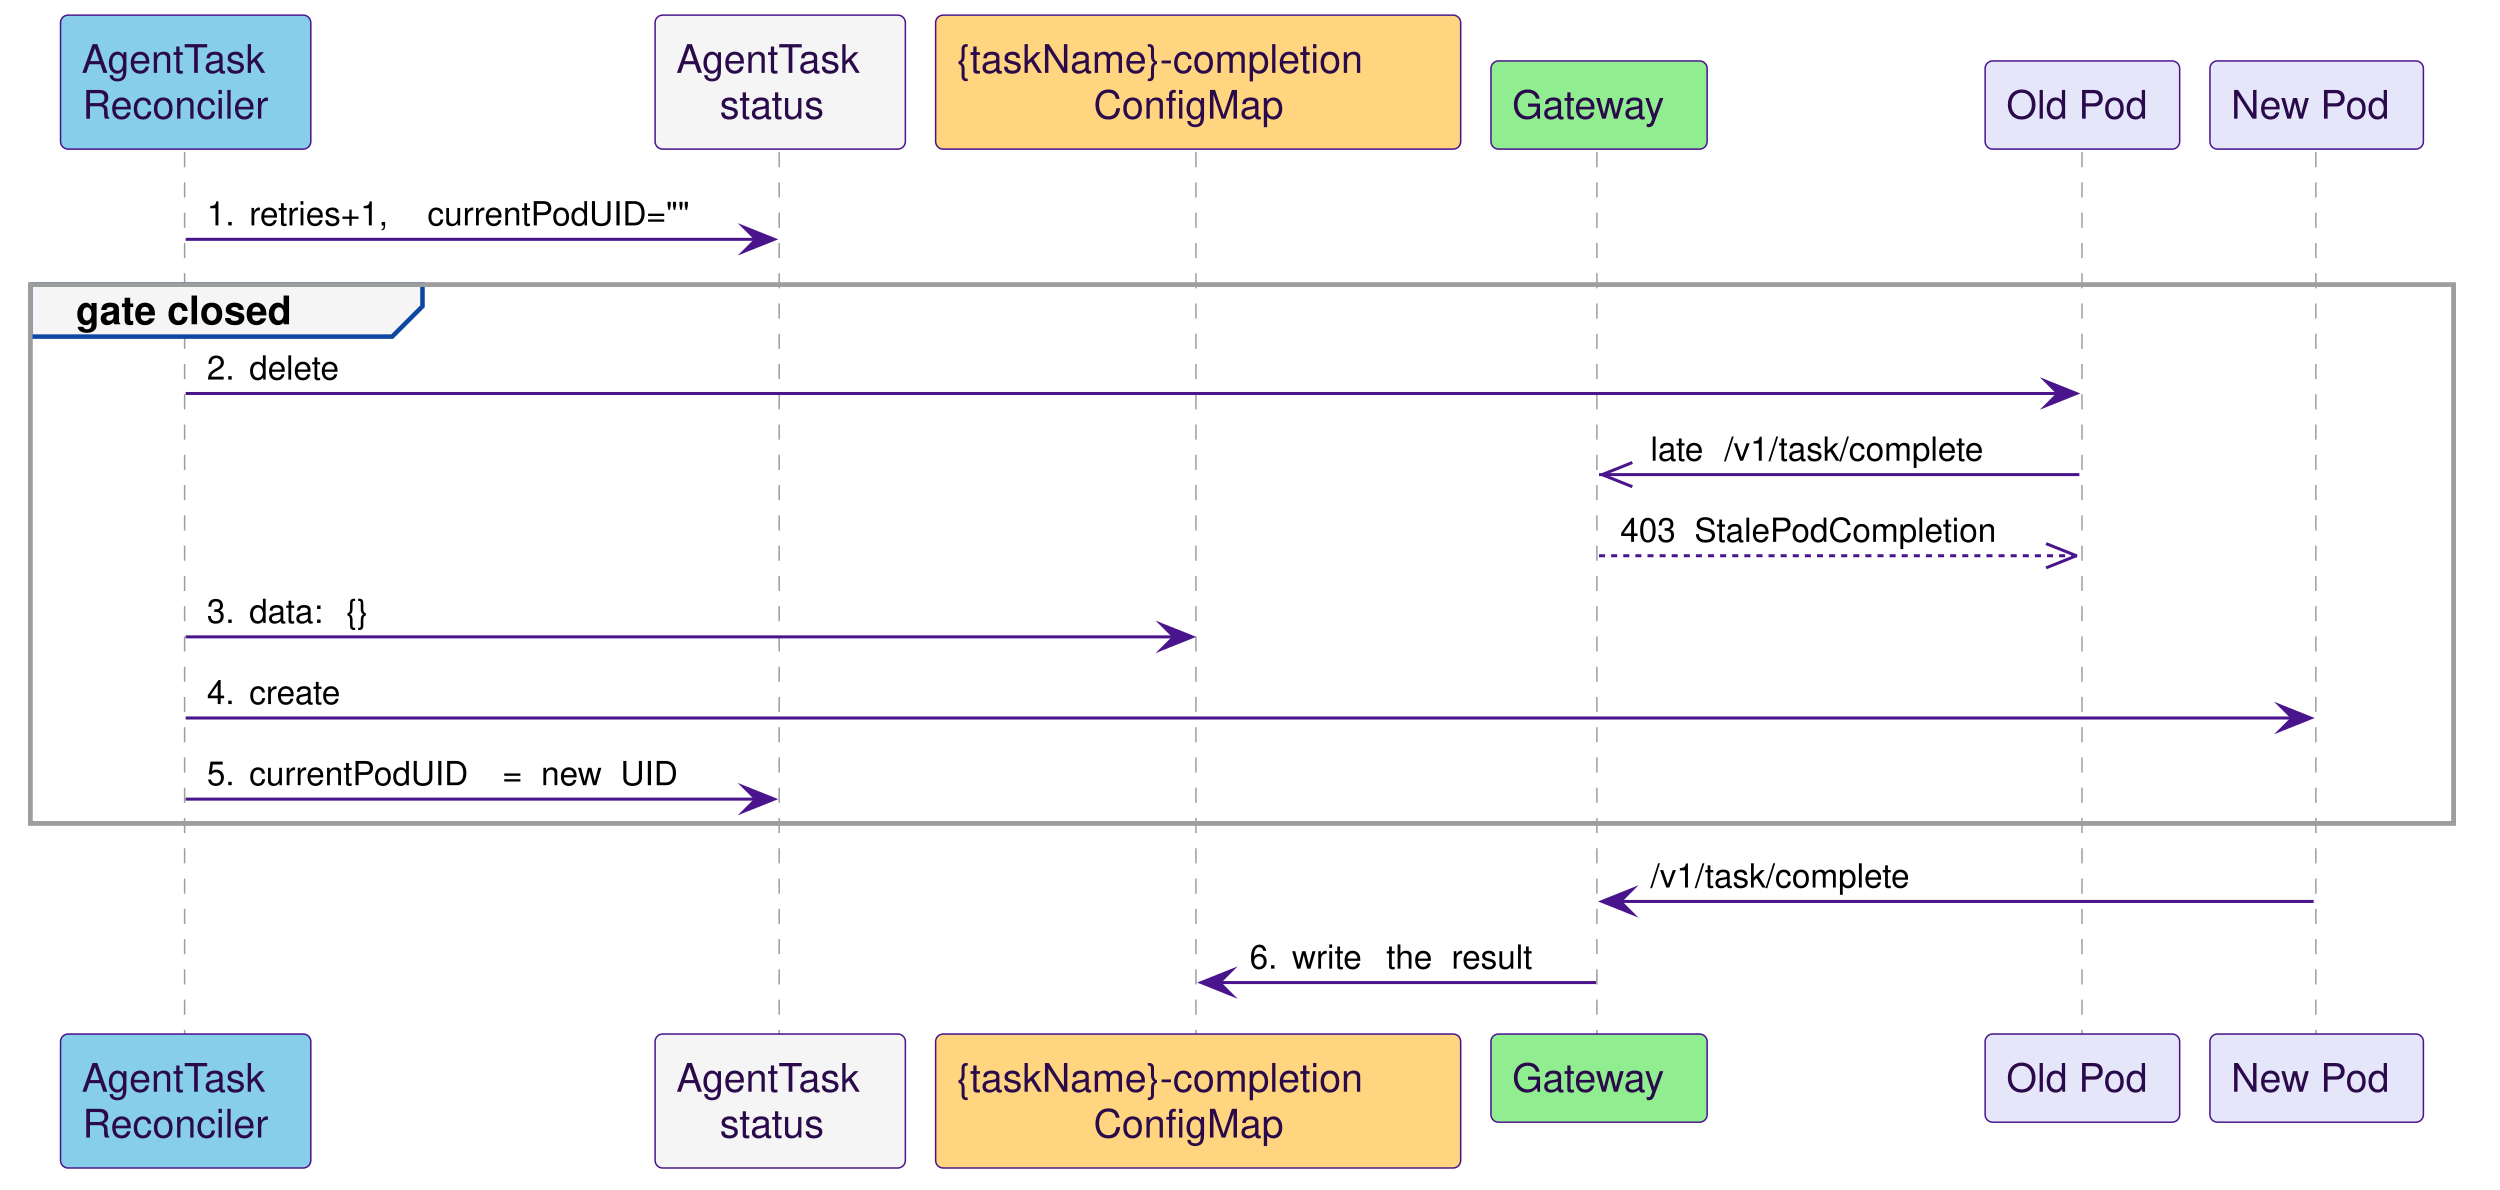
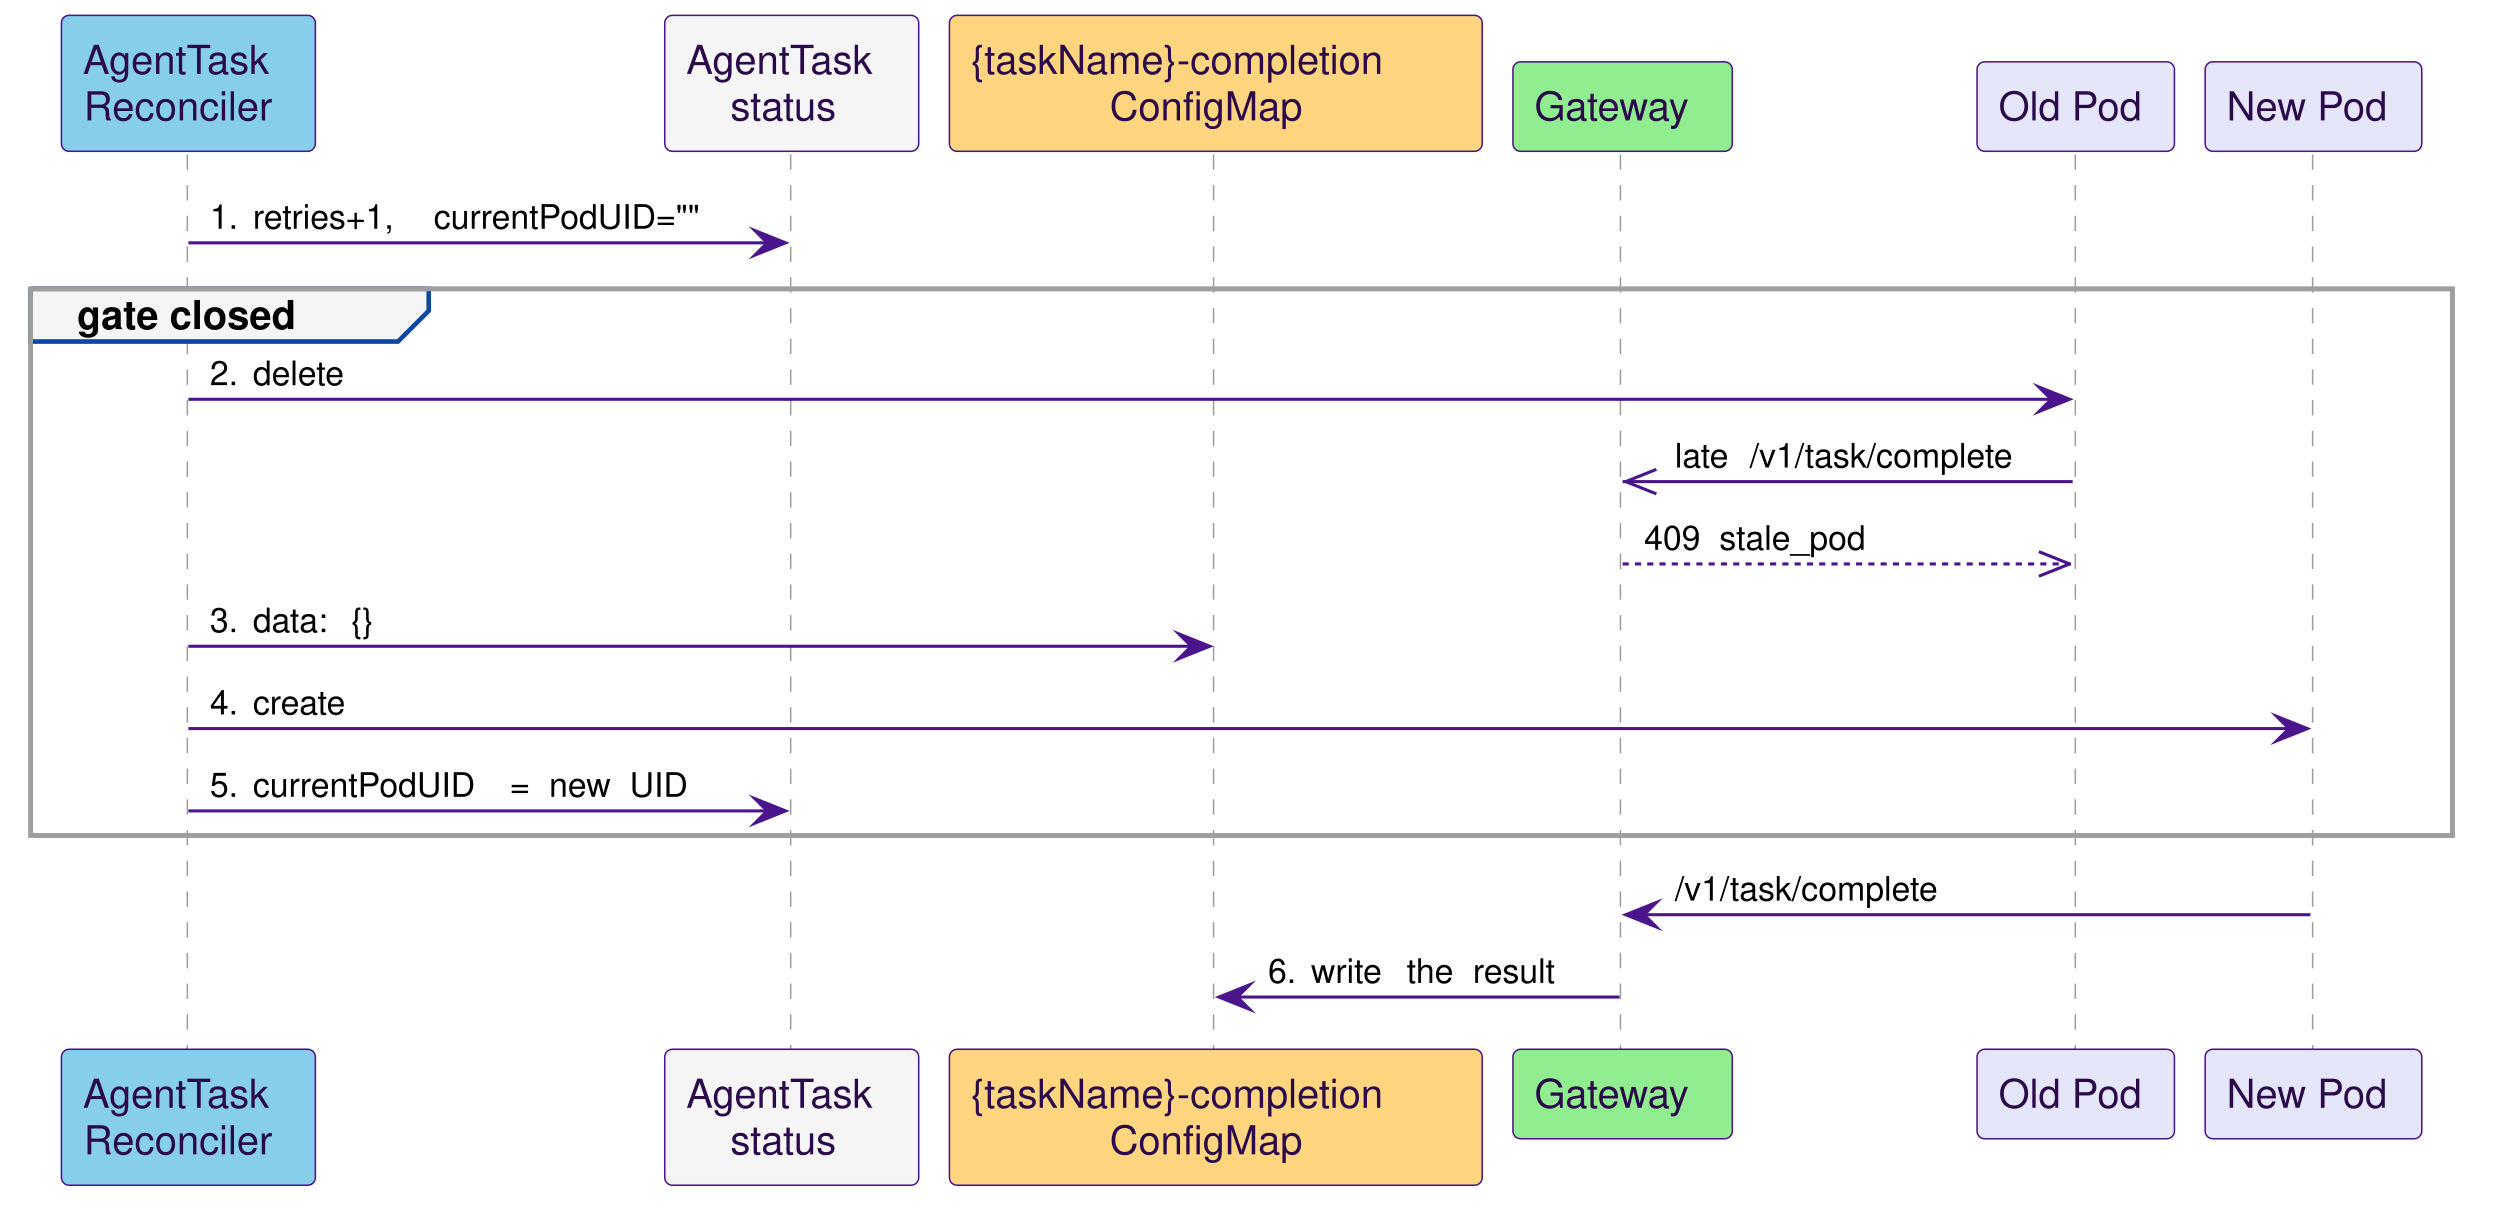
- <svg xmlns="http://www.w3.org/2000/svg" contentStyleType="text/css" data-diagram-type="SEQUENCE" height="393px" preserveAspectRatio="none" style="width:826px;height:393px;" version="1.1" viewBox="0 0 826 393" width="826px" zoomAndPan="magnify">
+ <svg xmlns="http://www.w3.org/2000/svg" contentStyleType="text/css" data-diagram-type="SEQUENCE" height="393px" preserveAspectRatio="none" style="width:814px;height:393px;" version="1.1" viewBox="0 0 814 393" width="814px" zoomAndPan="magnify">
  <defs />
  <g>
-     <rect fill="none" height="177.961" style="stroke:#9E9E9E;stroke-width:1.5;" width="800.694" x="10" y="94.07" />
+     <rect fill="none" height="177.961" style="stroke:#9E9E9E;stroke-width:1.5;" width="788.529" x="10" y="94.07" />
    <g class="participant-lifeline" data-entity-uid="part1" data-qualified-name="R" data-source-line="7" id="part1-lifeline">
      <g>
        <rect fill="#000000" fill-opacity="0" height="292.375" width="8" x="57.344" y="50.266" />
        <line style="stroke:#9E9E9E;stroke-width:0.5;stroke-dasharray:5,5;" x1="61" x2="61" y1="50.266" y2="342.641" />
      </g>
    </g>
    <g class="participant-lifeline" data-entity-uid="part2" data-qualified-name="S" data-source-line="8" id="part2-lifeline">
      <g>
        <rect fill="#000000" fill-opacity="0" height="292.375" width="8" x="253.788" y="50.266" />
        <line style="stroke:#9E9E9E;stroke-width:0.5;stroke-dasharray:5,5;" x1="257.444" x2="257.444" y1="50.266" y2="342.641" />
      </g>
    </g>
    <g class="participant-lifeline" data-entity-uid="part3" data-qualified-name="CM" data-source-line="9" id="part3-lifeline">
      <g>
        <rect fill="#000000" fill-opacity="0" height="292.375" width="8" x="391.872" y="50.266" />
        <line style="stroke:#9E9E9E;stroke-width:0.5;stroke-dasharray:5,5;" x1="395.132" x2="395.132" y1="50.266" y2="342.641" />
      </g>
    </g>
    <g class="participant-lifeline" data-entity-uid="part4" data-qualified-name="G" data-source-line="10" id="part4-lifeline">
      <g>
        <rect fill="#000000" fill-opacity="0" height="292.375" width="8" x="524.324" y="50.266" />
        <line style="stroke:#9E9E9E;stroke-width:0.5;stroke-dasharray:5,5;" x1="527.611" x2="527.611" y1="50.266" y2="342.641" />
      </g>
    </g>
    <g class="participant-lifeline" data-entity-uid="part5" data-qualified-name="OP" data-source-line="11" id="part5-lifeline">
      <g>
-         <rect fill="#000000" fill-opacity="0" height="292.375" width="8" x="684.025" y="50.266" />
-         <line style="stroke:#9E9E9E;stroke-width:0.5;stroke-dasharray:5,5;" x1="687.888" x2="687.888" y1="50.266" y2="342.641" />
+         <rect fill="#000000" fill-opacity="0" height="292.375" width="8" x="671.86" y="50.266" />
+         <line style="stroke:#9E9E9E;stroke-width:0.5;stroke-dasharray:5,5;" x1="675.723" x2="675.723" y1="50.266" y2="342.641" />
      </g>
    </g>
    <g class="participant-lifeline" data-entity-uid="part6" data-qualified-name="NP" data-source-line="12" id="part6-lifeline">
      <g>
-         <rect fill="#000000" fill-opacity="0" height="292.375" width="8" x="761.428" y="50.266" />
-         <line style="stroke:#9E9E9E;stroke-width:0.5;stroke-dasharray:5,5;" x1="765.162" x2="765.162" y1="50.266" y2="342.641" />
+         <rect fill="#000000" fill-opacity="0" height="292.375" width="8" x="749.263" y="50.266" />
+         <line style="stroke:#9E9E9E;stroke-width:0.5;stroke-dasharray:5,5;" x1="752.996" x2="752.996" y1="50.266" y2="342.641" />
      </g>
    </g>
    <g class="participant participant-head" data-entity-uid="part1" data-qualified-name="R" data-source-line="7" id="part1-head">
      <rect fill="#87CEEB" height="44.266" rx="2.5" ry="2.5" style="stroke:#4A148C;stroke-width:0.5;" width="82.688" x="20" y="5" />
      <text fill="#2A0A4A" font-family="Helvetica" font-size="13" lengthAdjust="spacing" textLength="68.688" x="27" y="24.067">AgentTask</text>
      <text fill="#2A0A4A" font-family="Helvetica" font-size="13" lengthAdjust="spacing" textLength="68.085" x="27.302" y="39.2">Reconciler</text>
    </g>
    <g class="participant participant-tail" data-entity-uid="part1" data-qualified-name="R" data-source-line="7" id="part1-tail">
      <rect fill="#87CEEB" height="44.266" rx="2.5" ry="2.5" style="stroke:#4A148C;stroke-width:0.5;" width="82.688" x="20" y="341.641" />
      <text fill="#2A0A4A" font-family="Helvetica" font-size="13" lengthAdjust="spacing" textLength="68.688" x="27" y="360.707">AgentTask</text>
      <text fill="#2A0A4A" font-family="Helvetica" font-size="13" lengthAdjust="spacing" textLength="68.085" x="27.302" y="375.84">Reconciler</text>
    </g>
    <g class="participant participant-head" data-entity-uid="part2" data-qualified-name="S" data-source-line="8" id="part2-head">
      <rect fill="#F5F5F5" height="44.266" rx="2.5" ry="2.5" style="stroke:#4A148C;stroke-width:0.5;" width="82.688" x="216.444" y="5" />
      <text fill="#2A0A4A" font-family="Helvetica" font-size="13" lengthAdjust="spacing" textLength="68.688" x="223.444" y="24.067">AgentTask</text>
      <text fill="#2A0A4A" font-family="Helvetica" font-size="13" lengthAdjust="spacing" textLength="39.946" x="237.815" y="39.2">status</text>
    </g>
    <g class="participant participant-tail" data-entity-uid="part2" data-qualified-name="S" data-source-line="8" id="part2-tail">
      <rect fill="#F5F5F5" height="44.266" rx="2.5" ry="2.5" style="stroke:#4A148C;stroke-width:0.5;" width="82.688" x="216.444" y="341.641" />
      <text fill="#2A0A4A" font-family="Helvetica" font-size="13" lengthAdjust="spacing" textLength="68.688" x="223.444" y="360.707">AgentTask</text>
      <text fill="#2A0A4A" font-family="Helvetica" font-size="13" lengthAdjust="spacing" textLength="39.946" x="237.815" y="375.84">status</text>
    </g>
    <g class="participant participant-head" data-entity-uid="part3" data-qualified-name="CM" data-source-line="9" id="part3-head">
      <rect fill="#FFD580" height="44.266" rx="2.5" ry="2.5" style="stroke:#4A148C;stroke-width:0.5;" width="173.478" x="309.132" y="5" />
      <text fill="#2A0A4A" font-family="Helvetica" font-size="13" lengthAdjust="spacing" textLength="159.478" x="316.132" y="24.067">{taskName}-completion</text>
      <text fill="#2A0A4A" font-family="Helvetica" font-size="13" lengthAdjust="spacing" textLength="69.145" x="361.299" y="39.2">ConfigMap</text>
    </g>
    <g class="participant participant-tail" data-entity-uid="part3" data-qualified-name="CM" data-source-line="9" id="part3-tail">
      <rect fill="#FFD580" height="44.266" rx="2.5" ry="2.5" style="stroke:#4A148C;stroke-width:0.5;" width="173.478" x="309.132" y="341.641" />
      <text fill="#2A0A4A" font-family="Helvetica" font-size="13" lengthAdjust="spacing" textLength="159.478" x="316.132" y="360.707">{taskName}-completion</text>
      <text fill="#2A0A4A" font-family="Helvetica" font-size="13" lengthAdjust="spacing" textLength="69.145" x="361.299" y="375.84">ConfigMap</text>
    </g>
    <g class="participant participant-head" data-entity-uid="part4" data-qualified-name="G" data-source-line="10" id="part4-head">
      <rect fill="#90EE90" height="29.133" rx="2.5" ry="2.5" style="stroke:#4A148C;stroke-width:0.5;" width="71.427" x="492.611" y="20.133" />
      <text fill="#2A0A4A" font-family="Helvetica" font-size="13" lengthAdjust="spacing" textLength="57.427" x="499.611" y="39.2">Gateway</text>
    </g>
    <g class="participant participant-tail" data-entity-uid="part4" data-qualified-name="G" data-source-line="10" id="part4-tail">
      <rect fill="#90EE90" height="29.133" rx="2.5" ry="2.5" style="stroke:#4A148C;stroke-width:0.5;" width="71.427" x="492.611" y="341.641" />
      <text fill="#2A0A4A" font-family="Helvetica" font-size="13" lengthAdjust="spacing" textLength="57.427" x="499.611" y="360.707">Gateway</text>
    </g>
    <g class="participant participant-head" data-entity-uid="part5" data-qualified-name="OP" data-source-line="11" id="part5-head">
-       <rect fill="#E6E6FA" height="29.133" rx="2.5" ry="2.5" style="stroke:#4A148C;stroke-width:0.5;" width="64.273" x="655.888" y="20.133" />
-       <text fill="#2A0A4A" font-family="Helvetica" font-size="13" lengthAdjust="spacing" textLength="50.273" x="662.888" y="39.2">Old Pod</text>
+       <rect fill="#E6E6FA" height="29.133" rx="2.5" ry="2.5" style="stroke:#4A148C;stroke-width:0.5;" width="64.273" x="643.723" y="20.133" />
+       <text fill="#2A0A4A" font-family="Helvetica" font-size="13" lengthAdjust="spacing" textLength="50.273" x="650.723" y="39.2">Old Pod</text>
    </g>
    <g class="participant participant-tail" data-entity-uid="part5" data-qualified-name="OP" data-source-line="11" id="part5-tail">
-       <rect fill="#E6E6FA" height="29.133" rx="2.5" ry="2.5" style="stroke:#4A148C;stroke-width:0.5;" width="64.273" x="655.888" y="341.641" />
-       <text fill="#2A0A4A" font-family="Helvetica" font-size="13" lengthAdjust="spacing" textLength="50.273" x="662.888" y="360.707">Old Pod</text>
+       <rect fill="#E6E6FA" height="29.133" rx="2.5" ry="2.5" style="stroke:#4A148C;stroke-width:0.5;" width="64.273" x="643.723" y="341.641" />
+       <text fill="#2A0A4A" font-family="Helvetica" font-size="13" lengthAdjust="spacing" textLength="50.273" x="650.723" y="360.707">Old Pod</text>
    </g>
    <g class="participant participant-head" data-entity-uid="part6" data-qualified-name="NP" data-source-line="12" id="part6-head">
-       <rect fill="#E6E6FA" height="29.133" rx="2.5" ry="2.5" style="stroke:#4A148C;stroke-width:0.5;" width="70.532" x="730.162" y="20.133" />
-       <text fill="#2A0A4A" font-family="Helvetica" font-size="13" lengthAdjust="spacing" textLength="56.532" x="737.162" y="39.2">New Pod</text>
+       <rect fill="#E6E6FA" height="29.133" rx="2.5" ry="2.5" style="stroke:#4A148C;stroke-width:0.5;" width="70.532" x="717.996" y="20.133" />
+       <text fill="#2A0A4A" font-family="Helvetica" font-size="13" lengthAdjust="spacing" textLength="56.532" x="724.996" y="39.2">New Pod</text>
    </g>
    <g class="participant participant-tail" data-entity-uid="part6" data-qualified-name="NP" data-source-line="12" id="part6-tail">
-       <rect fill="#E6E6FA" height="29.133" rx="2.5" ry="2.5" style="stroke:#4A148C;stroke-width:0.5;" width="70.532" x="730.162" y="341.641" />
-       <text fill="#2A0A4A" font-family="Helvetica" font-size="13" lengthAdjust="spacing" textLength="56.532" x="737.162" y="360.707">New Pod</text>
+       <rect fill="#E6E6FA" height="29.133" rx="2.5" ry="2.5" style="stroke:#4A148C;stroke-width:0.5;" width="70.532" x="717.996" y="341.641" />
+       <text fill="#2A0A4A" font-family="Helvetica" font-size="13" lengthAdjust="spacing" textLength="56.532" x="724.996" y="360.707">New Pod</text>
    </g>
    <g class="message" data-entity-1="part1" data-entity-2="part2" data-source-line="14" id="msg1">
      <polygon fill="#4A148C" points="245.788,75.07,255.788,79.07,245.788,83.07,249.788,79.07" style="stroke:#4A148C;stroke-width:1;stroke-linejoin:miter;stroke-miterlimit:10;" />
      <line style="stroke:#4A148C;stroke-width:1;" x1="61.344" x2="251.788" y1="79.07" y2="79.07" />
      <text fill="#000000" font-family="Helvetica" font-size="11" lengthAdjust="spacing" textLength="10.495" x="68.344" y="74.476">1.</text>
      <text fill="#000000" font-family="Helvetica" font-size="11" lengthAdjust="spacing" textLength="3.497" x="78.839" y="74.476"> </text>
      <text fill="#000000" font-family="Helvetica" font-size="11" lengthAdjust="spacing" textLength="55.392" x="82.336" y="74.476">retries+1,</text>
      <text fill="#000000" font-family="Helvetica" font-size="11" lengthAdjust="spacing" textLength="3.497" x="137.728" y="74.476"> </text>
      <text fill="#000000" font-family="Helvetica" font-size="11" lengthAdjust="spacing" textLength="99.564" x="141.224" y="74.476">currentPodUID=""</text>
    </g>
    <path d="M10,94.07 L139.589,94.07 L139.589,101.203 L129.589,111.203 L10,111.203 L10,94.07" fill="#F5F5F5" style="stroke:#0D47A1;stroke-width:1.5;" />
-     <rect fill="none" height="177.961" style="stroke:#9E9E9E;stroke-width:1.5;" width="800.694" x="10" y="94.07" />
+     <rect fill="none" height="177.961" style="stroke:#9E9E9E;stroke-width:1.5;" width="788.529" x="10" y="94.07" />
    <text fill="#000000" font-family="Helvetica" font-size="13" font-weight="700" lengthAdjust="spacing" textLength="84.589" x="25" y="107.137">gate closed</text>
    <g class="message" data-entity-1="part1" data-entity-2="part5" data-source-line="16" id="msg2">
-       <polygon fill="#4A148C" points="676.025,126.008,686.025,130.008,676.025,134.008,680.025,130.008" style="stroke:#4A148C;stroke-width:1;stroke-linejoin:miter;stroke-miterlimit:10;" />
-       <line style="stroke:#4A148C;stroke-width:1;" x1="61.344" x2="682.025" y1="130.008" y2="130.008" />
+       <polygon fill="#4A148C" points="663.86,126.008,673.86,130.008,663.86,134.008,667.86,130.008" style="stroke:#4A148C;stroke-width:1;stroke-linejoin:miter;stroke-miterlimit:10;" />
+       <line style="stroke:#4A148C;stroke-width:1;" x1="61.344" x2="669.86" y1="130.008" y2="130.008" />
      <text fill="#000000" font-family="Helvetica" font-size="11" lengthAdjust="spacing" textLength="10.495" x="68.344" y="125.414">2.</text>
      <text fill="#000000" font-family="Helvetica" font-size="11" lengthAdjust="spacing" textLength="3.497" x="78.839" y="125.414"> </text>
      <text fill="#000000" font-family="Helvetica" font-size="11" lengthAdjust="spacing" textLength="34.654" x="82.336" y="125.414">delete</text>
    </g>
    <g class="message" data-entity-1="part5" data-entity-2="part4" data-source-line="17" id="msg3">
      <line style="stroke:#4A148C;stroke-width:1;" x1="529.324" x2="539.324" y1="156.812" y2="152.812" />
      <line style="stroke:#4A148C;stroke-width:1;" x1="529.324" x2="539.324" y1="156.812" y2="160.812" />
-       <line style="stroke:#4A148C;stroke-width:1;" x1="528.324" x2="687.025" y1="156.812" y2="156.812" />
+       <line style="stroke:#4A148C;stroke-width:1;" x1="528.324" x2="674.86" y1="156.812" y2="156.812" />
      <text fill="#000000" font-family="Helvetica" font-size="11" lengthAdjust="spacing" textLength="20.877" x="545.324" y="152.218">late</text>
      <text fill="#000000" font-family="Helvetica" font-size="11" lengthAdjust="spacing" textLength="3.497" x="566.202" y="152.218"> </text>
      <text fill="#000000" font-family="Helvetica" font-size="11" lengthAdjust="spacing" textLength="99.161" x="569.698" y="152.218">/v1/task/complete</text>
    </g>
    <g class="message" data-entity-1="part4" data-entity-2="part5" data-source-line="18" id="msg4">
-       <line style="stroke:#4A148C;stroke-width:1;" x1="686.025" x2="676.025" y1="183.617" y2="179.617" />
-       <line style="stroke:#4A148C;stroke-width:1;" x1="686.025" x2="676.025" y1="183.617" y2="187.617" />
-       <line style="stroke:#4A148C;stroke-width:1;stroke-dasharray:2,2;" x1="528.324" x2="687.025" y1="183.617" y2="183.617" />
-       <text fill="#000000" font-family="Helvetica" font-size="11" lengthAdjust="spacing" textLength="20.996" x="535.324" y="179.023">403</text>
+       <line style="stroke:#4A148C;stroke-width:1;" x1="673.86" x2="663.86" y1="183.617" y2="179.617" />
+       <line style="stroke:#4A148C;stroke-width:1;" x1="673.86" x2="663.86" y1="183.617" y2="187.617" />
+       <line style="stroke:#4A148C;stroke-width:1;stroke-dasharray:2,2;" x1="528.324" x2="674.86" y1="183.617" y2="183.617" />
+       <text fill="#000000" font-family="Helvetica" font-size="11" lengthAdjust="spacing" textLength="20.996" x="535.324" y="179.023">409</text>
      <text fill="#000000" font-family="Helvetica" font-size="11" lengthAdjust="spacing" textLength="3.497" x="556.32" y="179.023"> </text>
-       <text fill="#000000" font-family="Helvetica" font-size="11" lengthAdjust="spacing" textLength="111.209" x="559.817" y="179.023">StalePodCompletion</text>
+       <text fill="#000000" font-family="Helvetica" font-size="11" lengthAdjust="spacing" textLength="52.803" x="559.817" y="179.023">stale_pod</text>
    </g>
    <g class="message" data-entity-1="part1" data-entity-2="part3" data-source-line="19" id="msg5">
      <polygon fill="#4A148C" points="383.872,206.422,393.872,210.422,383.872,214.422,387.872,210.422" style="stroke:#4A148C;stroke-width:1;stroke-linejoin:miter;stroke-miterlimit:10;" />
      <line style="stroke:#4A148C;stroke-width:1;" x1="61.344" x2="389.872" y1="210.422" y2="210.422" />
      <text fill="#000000" font-family="Helvetica" font-size="11" lengthAdjust="spacing" textLength="10.495" x="68.344" y="205.828">3.</text>
      <text fill="#000000" font-family="Helvetica" font-size="11" lengthAdjust="spacing" textLength="3.497" x="78.839" y="205.828"> </text>
      <text fill="#000000" font-family="Helvetica" font-size="11" lengthAdjust="spacing" textLength="28.483" x="82.336" y="205.828">data:</text>
      <text fill="#000000" font-family="Helvetica" font-size="11" lengthAdjust="spacing" textLength="3.497" x="110.819" y="205.828"> </text>
      <text fill="#000000" font-family="Helvetica" font-size="11" lengthAdjust="spacing" textLength="13.997" x="114.315" y="205.828">{}</text>
    </g>
    <g class="message" data-entity-1="part1" data-entity-2="part6" data-source-line="20" id="msg6">
-       <polygon fill="#4A148C" points="753.428,233.227,763.428,237.227,753.428,241.227,757.428,237.227" style="stroke:#4A148C;stroke-width:1;stroke-linejoin:miter;stroke-miterlimit:10;" />
-       <line style="stroke:#4A148C;stroke-width:1;" x1="61.344" x2="759.428" y1="237.227" y2="237.227" />
+       <polygon fill="#4A148C" points="741.263,233.227,751.263,237.227,741.263,241.227,745.263,237.227" style="stroke:#4A148C;stroke-width:1;stroke-linejoin:miter;stroke-miterlimit:10;" />
+       <line style="stroke:#4A148C;stroke-width:1;" x1="61.344" x2="747.263" y1="237.227" y2="237.227" />
      <text fill="#000000" font-family="Helvetica" font-size="11" lengthAdjust="spacing" textLength="10.495" x="68.344" y="232.632">4.</text>
      <text fill="#000000" font-family="Helvetica" font-size="11" lengthAdjust="spacing" textLength="3.497" x="78.839" y="232.632"> </text>
      <text fill="#000000" font-family="Helvetica" font-size="11" lengthAdjust="spacing" textLength="35.159" x="82.336" y="232.632">create</text>
    </g>
    <g class="message" data-entity-1="part1" data-entity-2="part2" data-source-line="21" id="msg7">
      <polygon fill="#4A148C" points="245.788,260.031,255.788,264.031,245.788,268.031,249.788,264.031" style="stroke:#4A148C;stroke-width:1;stroke-linejoin:miter;stroke-miterlimit:10;" />
      <line style="stroke:#4A148C;stroke-width:1;" x1="61.344" x2="251.788" y1="264.031" y2="264.031" />
      <text fill="#000000" font-family="Helvetica" font-size="11" lengthAdjust="spacing" textLength="10.495" x="68.344" y="259.437">5.</text>
      <text fill="#000000" font-family="Helvetica" font-size="11" lengthAdjust="spacing" textLength="3.497" x="78.839" y="259.437"> </text>
      <text fill="#000000" font-family="Helvetica" font-size="11" lengthAdjust="spacing" textLength="80.228" x="82.336" y="259.437">currentPodUID</text>
      <text fill="#000000" font-family="Helvetica" font-size="11" lengthAdjust="spacing" textLength="3.497" x="162.564" y="259.437"> </text>
      <text fill="#000000" font-family="Helvetica" font-size="11" lengthAdjust="spacing" textLength="9.217" x="166.06" y="259.437">=</text>
      <text fill="#000000" font-family="Helvetica" font-size="11" lengthAdjust="spacing" textLength="3.497" x="175.277" y="259.437"> </text>
      <text fill="#000000" font-family="Helvetica" font-size="11" lengthAdjust="spacing" textLength="22.736" x="178.774" y="259.437">new</text>
      <text fill="#000000" font-family="Helvetica" font-size="11" lengthAdjust="spacing" textLength="3.497" x="201.51" y="259.437"> </text>
      <text fill="#000000" font-family="Helvetica" font-size="11" lengthAdjust="spacing" textLength="19.766" x="205.006" y="259.437">UID</text>
    </g>
    <g class="message" data-entity-1="part6" data-entity-2="part4" data-source-line="23" id="msg8">
      <polygon fill="#4A148C" points="539.324,293.836,529.324,297.836,539.324,301.836,535.324,297.836" style="stroke:#4A148C;stroke-width:1;stroke-linejoin:miter;stroke-miterlimit:10;" />
-       <line style="stroke:#4A148C;stroke-width:1;" x1="533.324" x2="764.428" y1="297.836" y2="297.836" />
+       <line style="stroke:#4A148C;stroke-width:1;" x1="533.324" x2="752.263" y1="297.836" y2="297.836" />
      <text fill="#000000" font-family="Helvetica" font-size="11" lengthAdjust="spacing" textLength="99.161" x="545.324" y="293.242">/v1/task/complete</text>
    </g>
    <g class="message" data-entity-1="part4" data-entity-2="part3" data-source-line="24" id="msg9">
      <polygon fill="#4A148C" points="406.872,320.641,396.872,324.641,406.872,328.641,402.872,324.641" style="stroke:#4A148C;stroke-width:1;stroke-linejoin:miter;stroke-miterlimit:10;" />
      <line style="stroke:#4A148C;stroke-width:1;" x1="400.872" x2="527.324" y1="324.641" y2="324.641" />
      <text fill="#000000" font-family="Helvetica" font-size="11" lengthAdjust="spacing" textLength="10.495" x="412.872" y="320.046">6.</text>
      <text fill="#000000" font-family="Helvetica" font-size="11" lengthAdjust="spacing" textLength="3.497" x="423.367" y="320.046"> </text>
      <text fill="#000000" font-family="Helvetica" font-size="11" lengthAdjust="spacing" textLength="27.656" x="426.863" y="320.046">write</text>
      <text fill="#000000" font-family="Helvetica" font-size="11" lengthAdjust="spacing" textLength="3.497" x="454.519" y="320.046"> </text>
      <text fill="#000000" font-family="Helvetica" font-size="11" lengthAdjust="spacing" textLength="18.052" x="458.016" y="320.046">the</text>
      <text fill="#000000" font-family="Helvetica" font-size="11" lengthAdjust="spacing" textLength="3.497" x="476.068" y="320.046"> </text>
      <text fill="#000000" font-family="Helvetica" font-size="11" lengthAdjust="spacing" textLength="31.362" x="479.565" y="320.046">result</text>
    </g>
  </g>
</svg>
